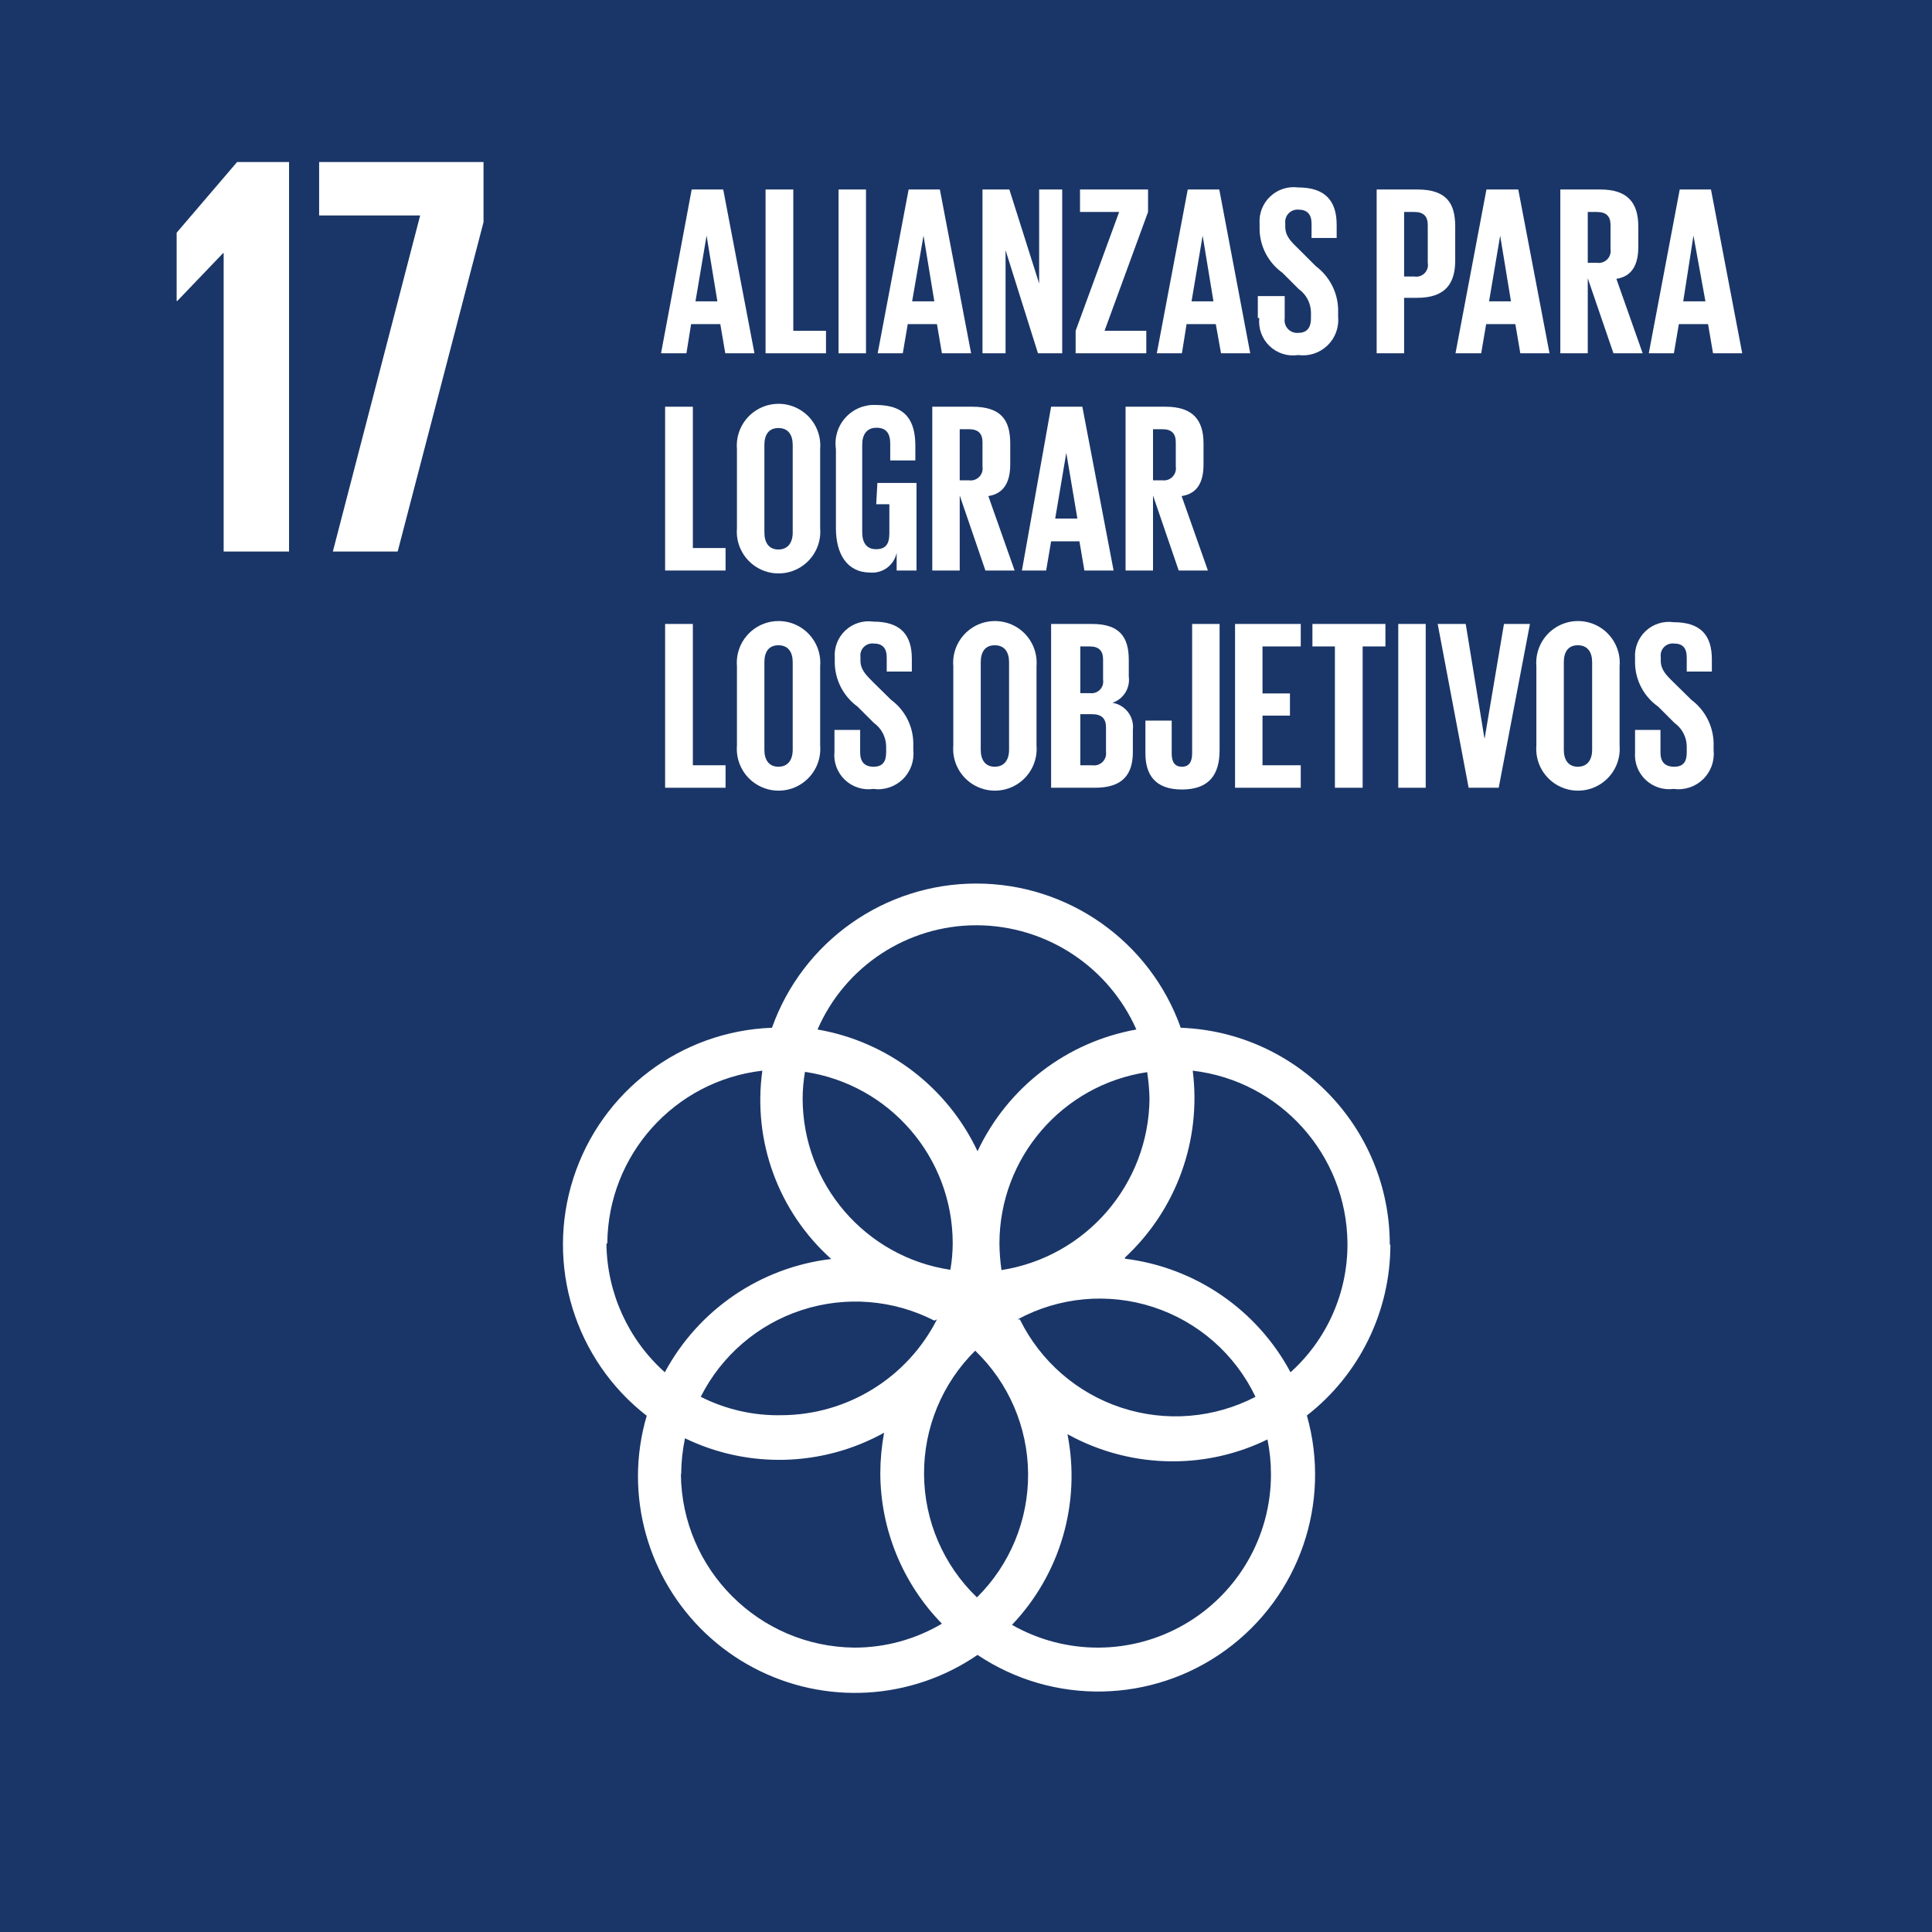
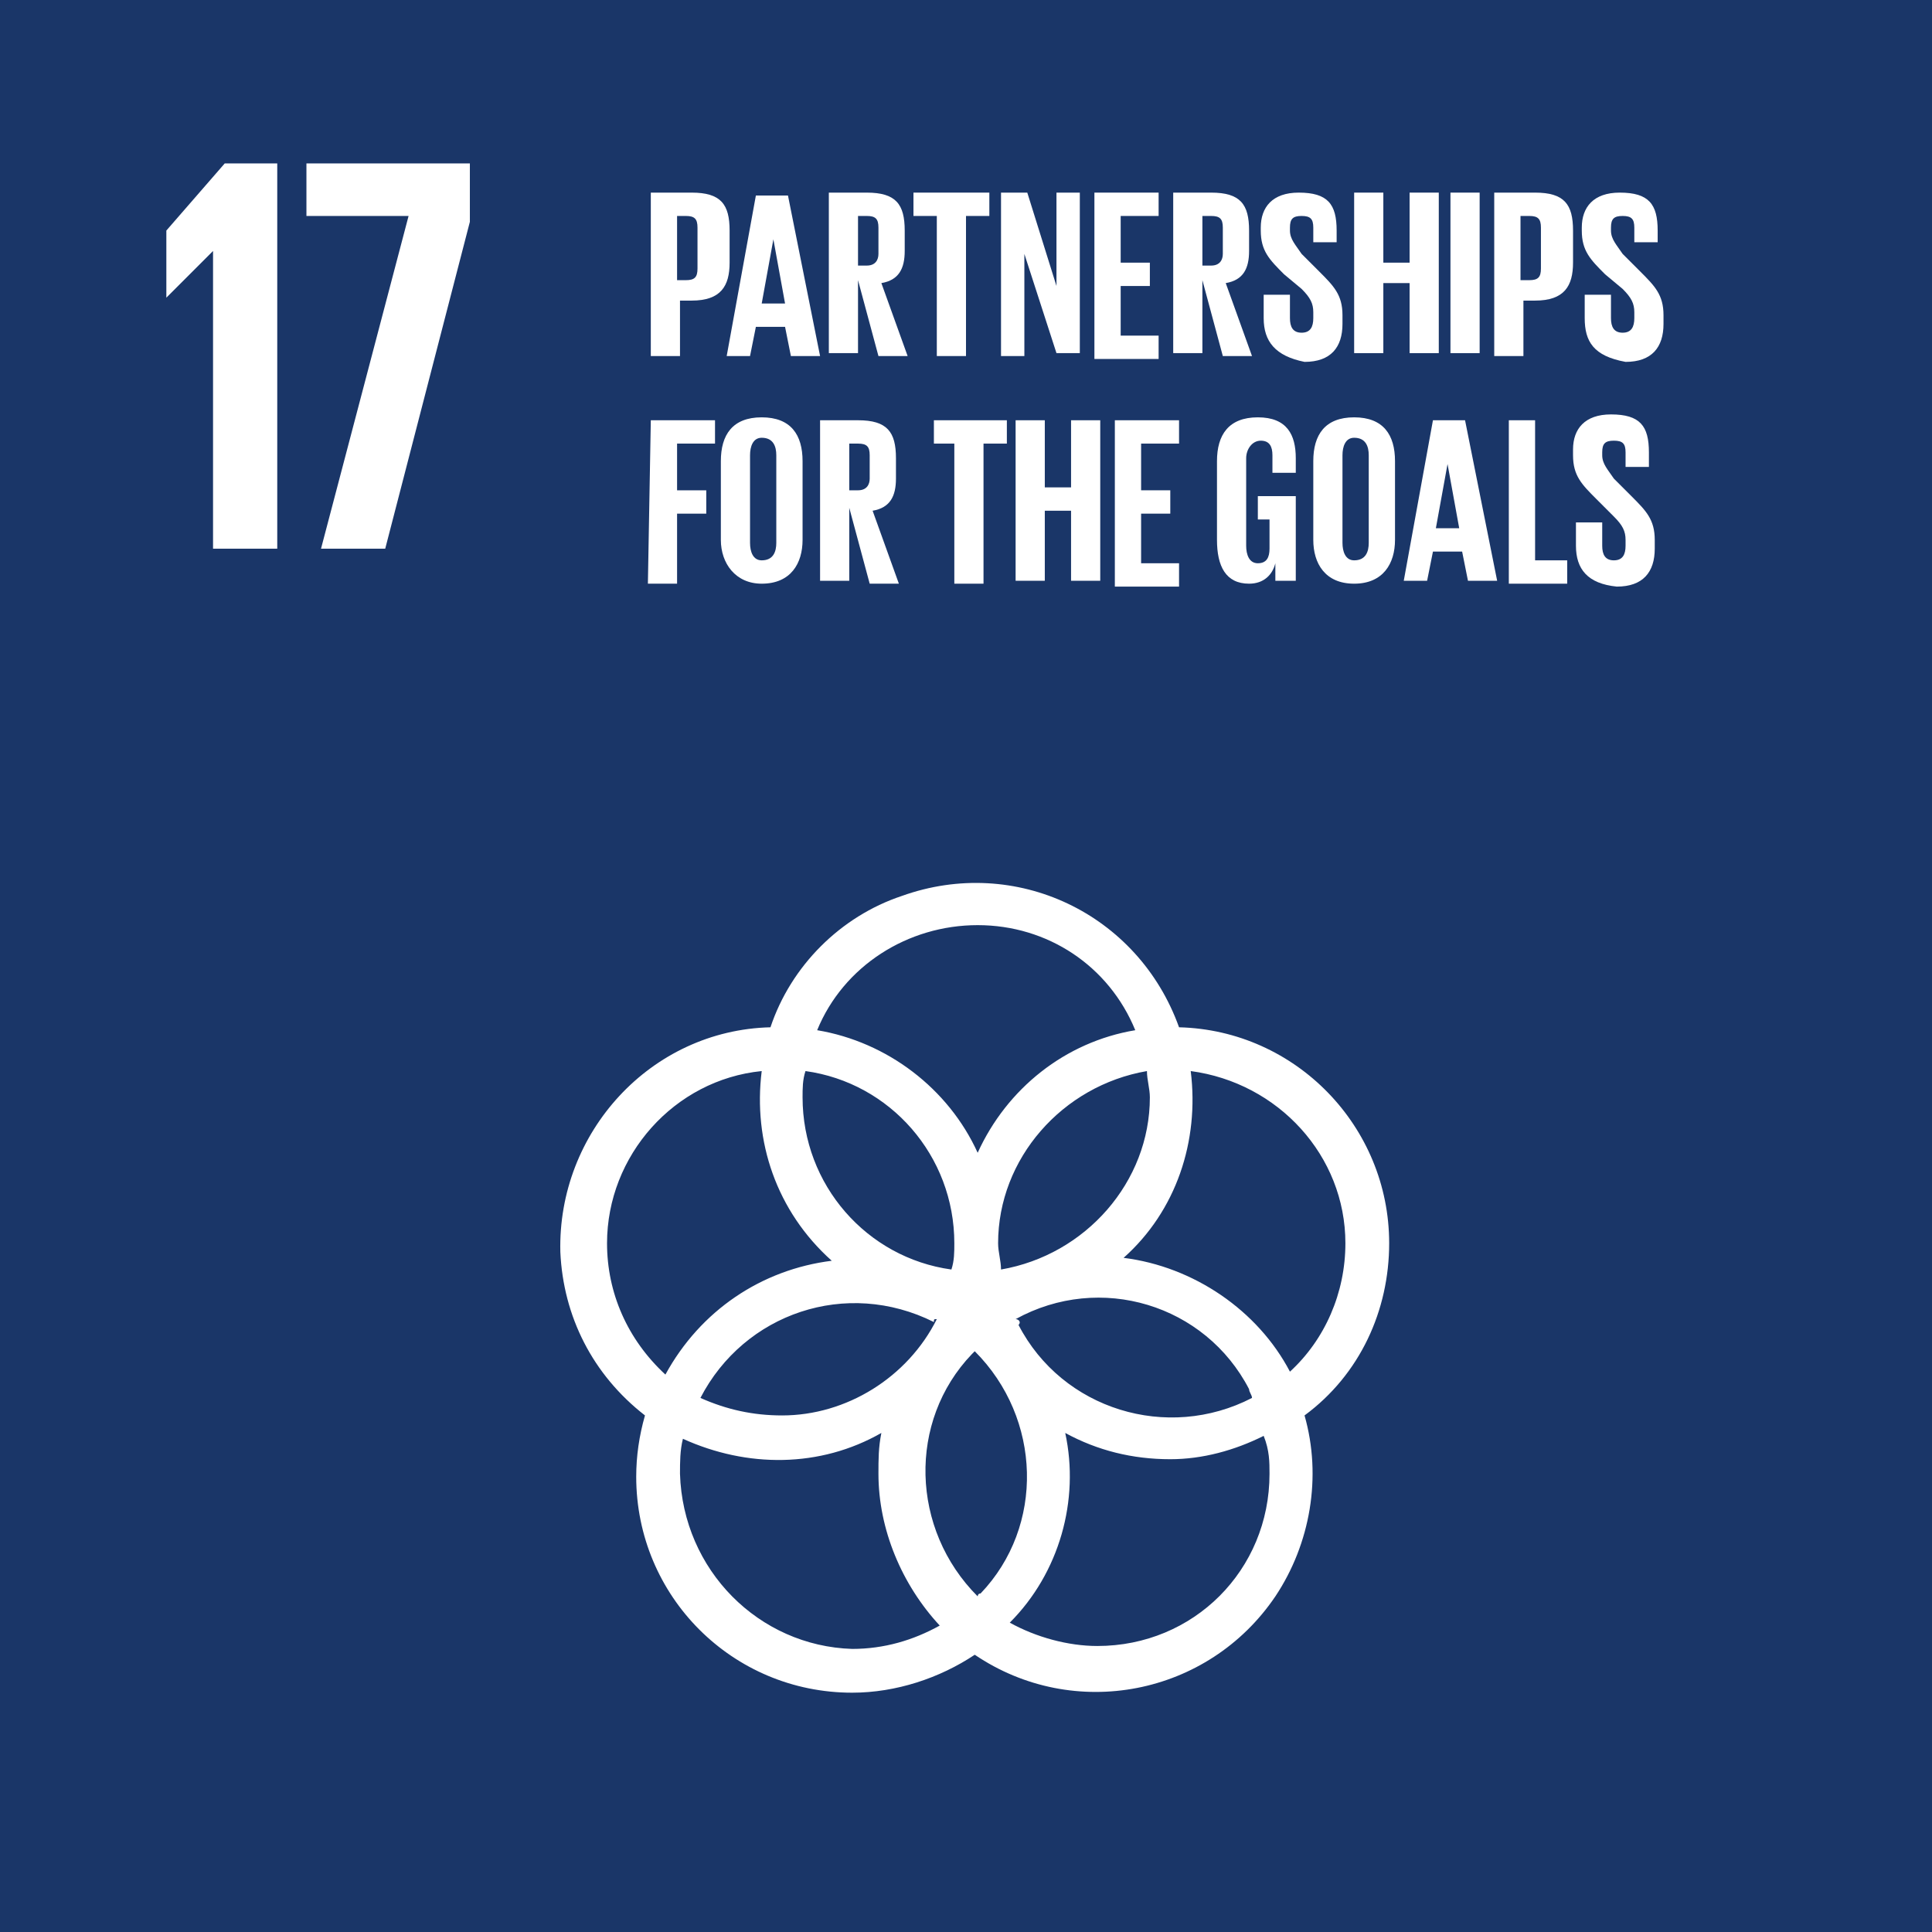
- <svg xmlns="http://www.w3.org/2000/svg" viewBox="0 0 66.17 66.17">
-   <defs>
-     <style>.cls-1{fill:#1a3668;}.cls-2{fill:#fff;}</style>
-   </defs>
-   <g id="Layer_2" data-name="Layer 2">
-     <g id="Layer_1-2" data-name="Layer 1">
-       <rect class="cls-1" width="66.17" height="66.17" />
-       <path class="cls-2" d="M38.53,43.07a7.45,7.45,0,0,0,2.32-6.4,6,6,0,0,1,5.3,5.91A5.89,5.89,0,0,1,44.2,47a7.47,7.47,0,0,0-5.67-3.89m5,7.38a5.93,5.93,0,0,1-8.87,5.16,7.39,7.39,0,0,0,1.9-6.53,7.45,7.45,0,0,0,3.6.93,7.36,7.36,0,0,0,3.25-.75,5.93,5.93,0,0,1,.12,1.19m-20.2,0a6.26,6.26,0,0,1,.13-1.23,7.41,7.41,0,0,0,6.82-.19,7.76,7.76,0,0,0-.13,1.37,7.41,7.41,0,0,0,2.11,5.17,5.86,5.86,0,0,1-3,.82,6,6,0,0,1-5.94-5.94M20.8,42.58a6,6,0,0,1,5.31-5.91,7.3,7.3,0,0,0,2.36,6.45A7.46,7.46,0,0,0,22.77,47a6,6,0,0,1-2-4.4M33.48,31.69a6,6,0,0,1,5.44,3.57,7.46,7.46,0,0,0-5.44,4.17A7.46,7.46,0,0,0,28,35.26a5.93,5.93,0,0,1,5.44-3.57m1.41,13.5A5.91,5.91,0,0,1,43,47.84a5.94,5.94,0,0,1-8.07-2.65m-2.84,0a6,6,0,0,1-5.31,3.28A5.86,5.86,0,0,1,24,47.84a5.93,5.93,0,0,1,8-2.61m-4.43-8.52a5.94,5.94,0,0,1,5.06,5.87,5.5,5.5,0,0,1-.08.91,5.94,5.94,0,0,1-5.06-5.87,5.5,5.5,0,0,1,.08-.91m5.89,18a5.9,5.9,0,0,1-.06-8.45,5.9,5.9,0,0,1,.06,8.45m5.91-17.08a6,6,0,0,1-5.07,5.87,6.84,6.84,0,0,1-.07-.91,5.94,5.94,0,0,1,5.06-5.87,6.84,6.84,0,0,1,.08.91m8.23,5a7.44,7.44,0,0,0-7.16-7.43,7.43,7.43,0,0,0-14,0,7.43,7.43,0,0,0-4.29,13.29,7.33,7.33,0,0,0-.3,2.06,7.43,7.43,0,0,0,11.63,6.13,7.43,7.43,0,0,0,11.28-8.2,7.42,7.42,0,0,0,2.86-5.85" />
-       <polygon class="cls-2" points="9.9 5.55 9.9 18.89 7.66 18.89 7.66 8.67 7.64 8.67 6.07 10.31 6.05 10.31 6.05 7.97 8.12 5.55 9.9 5.55" />
-       <polygon class="cls-2" points="10.93 5.55 16.56 5.55 16.56 7.61 13.62 18.89 11.4 18.89 14.39 7.38 10.93 7.38 10.93 5.55" />
-       <path class="cls-2" d="M23.82,10.32h.75L24.2,8.07h0ZM22.64,12.1l1.05-5.61h1.08l1.07,5.61h-1l-.17-1h-1l-.16,1Z" />
-       <polygon class="cls-2" points="26.22 6.49 27.17 6.49 27.17 11.33 28.29 11.33 28.29 12.1 26.22 12.1 26.22 6.49" />
-       <rect class="cls-2" x="28.72" y="6.49" width="0.94" height="5.61" />
-       <path class="cls-2" d="M31.24,10.32H32l-.37-2.25h0ZM30.06,12.1l1.06-5.61h1.07l1.07,5.61h-1l-.17-1h-1l-.17,1Z" />
-       <polygon class="cls-2" points="34.44 8.57 34.44 12.1 33.65 12.1 33.65 6.49 34.57 6.49 35.59 9.71 35.59 6.49 36.38 6.49 36.38 12.1 35.55 12.1 34.44 8.57" />
-       <polygon class="cls-2" points="37.83 11.33 39.26 11.33 39.26 12.1 36.84 12.1 36.84 11.33 38.33 7.26 36.99 7.26 36.99 6.49 39.32 6.49 39.32 7.26 37.83 11.33" />
-       <path class="cls-2" d="M40.81,10.32h.75l-.37-2.25h0ZM39.62,12.1l1.06-5.61h1.08l1.06,5.61h-1l-.18-1h-1l-.16,1Z" />
-       <path class="cls-2" d="M43.08,10.89v-.75H44v.77a.43.43,0,0,0,.47.49c.3,0,.43-.19.43-.49v-.22a1,1,0,0,0-.42-.79l-.56-.56a1.87,1.87,0,0,1-.78-1.49V7.66a1.17,1.17,0,0,1,1.32-1.24c.94,0,1.32.47,1.32,1.28v.45h-.86V7.66q0-.48-.45-.48a.42.42,0,0,0-.45.47v.11c0,.32.18.5.45.76l.6.6a1.9,1.9,0,0,1,.76,1.46v.27a1.21,1.21,0,0,1-1.37,1.31,1.16,1.16,0,0,1-1.33-1.27" />
-       <path class="cls-2" d="M48.09,7.26V9.47h.35A.4.4,0,0,0,48.9,9V7.71c0-.3-.14-.45-.46-.45Zm-.94-.77h1.39c1,0,1.3.47,1.3,1.26V8.93c0,.79-.35,1.27-1.3,1.27h-.45v1.9h-.94Z" />
-       <path class="cls-2" d="M51,10.32h.75l-.37-2.25h0ZM49.85,12.1l1.06-5.61H52l1.07,5.61h-1l-.17-1h-1l-.17,1Z" />
-       <path class="cls-2" d="M54.38,7.26V9h.31a.41.41,0,0,0,.47-.47V7.71c0-.3-.14-.45-.47-.45Zm0,2.27V12.1h-.94V6.49h1.37c.95,0,1.3.47,1.3,1.26v.72c0,.6-.22,1-.75,1.08l.9,2.55h-1Z" />
-       <path class="cls-2" d="M57.65,10.32h.76L58,8.07h0ZM56.47,12.1l1.06-5.61H58.6l1.07,5.61h-1l-.17-1h-1l-.17,1Z" />
-       <polygon class="cls-2" points="22.78 13.93 23.73 13.93 23.73 18.77 24.85 18.77 24.85 19.54 22.78 19.54 22.78 13.93" />
-       <path class="cls-2" d="M27.15,18.24v-3c0-.34-.15-.58-.49-.58s-.48.24-.48.58v3c0,.34.15.58.48.58s.49-.24.49-.58m-1.91-.15V15.38a1.43,1.43,0,1,1,2.85,0v2.71a1.43,1.43,0,1,1-2.85,0" />
-       <path class="cls-2" d="M30.05,16.54h1.34v3h-.68v-.61a.85.85,0,0,1-.9.68c-.81,0-1.18-.65-1.18-1.52V15.38A1.32,1.32,0,0,1,30,13.87c1.05,0,1.35.57,1.35,1.4v.5h-.86V15.2c0-.35-.13-.55-.47-.55s-.49.24-.49.58v3c0,.34.14.58.47.58s.46-.17.46-.54v-1h-.45Z" />
-       <path class="cls-2" d="M32.87,14.7v1.75h.31a.41.41,0,0,0,.47-.47v-.83c0-.3-.14-.45-.47-.45Zm0,2.27v2.57h-.94V13.93H33.3c1,0,1.3.47,1.3,1.26v.72c0,.6-.22,1-.75,1.08l.9,2.55h-1Z" />
-       <path class="cls-2" d="M36.14,17.76h.76l-.38-2.25h0ZM35,19.54,36,13.93h1.07l1.07,5.61h-1l-.17-1H36l-.17,1Z" />
-       <path class="cls-2" d="M39.49,14.7v1.75h.32a.41.41,0,0,0,.46-.47v-.83c0-.3-.14-.45-.46-.45Zm0,2.27v2.57h-.94V13.93h1.37c.95,0,1.3.47,1.3,1.26v.72c0,.6-.21,1-.75,1.08l.9,2.55h-1Z" />
-       <polygon class="cls-2" points="22.78 21.37 23.73 21.37 23.73 26.21 24.85 26.21 24.85 26.98 22.78 26.98 22.78 21.37" />
-       <path class="cls-2" d="M27.15,25.68v-3c0-.34-.15-.58-.49-.58s-.48.24-.48.58v3c0,.34.15.58.48.58s.49-.24.49-.58m-1.91-.15V22.82a1.43,1.43,0,1,1,2.85,0v2.71a1.43,1.43,0,1,1-2.85,0" />
-       <path class="cls-2" d="M28.58,25.77V25h.88v.77c0,.31.14.49.46.49s.43-.19.43-.49v-.22a1,1,0,0,0-.42-.79l-.56-.56a1.89,1.89,0,0,1-.78-1.49v-.19a1.16,1.16,0,0,1,1.32-1.23c.94,0,1.32.46,1.32,1.27V23h-.86v-.48c0-.33-.15-.48-.45-.48a.41.41,0,0,0-.45.46v.12c0,.31.18.49.45.76l.6.59a1.87,1.87,0,0,1,.76,1.46v.27a1.21,1.21,0,0,1-1.37,1.32,1.17,1.17,0,0,1-1.33-1.28" />
-       <path class="cls-2" d="M34.56,25.68v-3c0-.34-.15-.58-.49-.58s-.48.24-.48.58v3c0,.34.15.58.48.58s.49-.24.49-.58m-1.91-.15V22.82a1.43,1.43,0,1,1,2.85,0v2.71a1.43,1.43,0,1,1-2.85,0" />
-       <path class="cls-2" d="M37,24.46v1.75h.41a.41.41,0,0,0,.47-.46v-.84c0-.3-.15-.45-.48-.45Zm0-.72h.33a.4.4,0,0,0,.45-.46v-.69c0-.3-.14-.45-.46-.45H37ZM36,21.37H37.4c.94,0,1.26.44,1.26,1.23v.57a.83.83,0,0,1-.56.9.84.84,0,0,1,.7.93v.75c0,.79-.36,1.23-1.3,1.23H36Z" />
-       <path class="cls-2" d="M41.77,21.37V25.7c0,.82-.35,1.34-1.29,1.34s-1.25-.53-1.25-1.24V24.68h.9v1.13c0,.28.1.45.35.45s.35-.17.35-.46V21.37Z" />
-       <polygon class="cls-2" points="42.3 21.37 44.55 21.37 44.55 22.14 43.24 22.14 43.24 23.75 44.18 23.75 44.18 24.51 43.24 24.51 43.24 26.21 44.55 26.21 44.55 26.98 42.3 26.98 42.3 21.37" />
-       <polygon class="cls-2" points="44.95 21.37 47.45 21.37 47.45 22.14 46.67 22.14 46.67 26.98 45.72 26.98 45.72 22.14 44.95 22.14 44.95 21.37" />
-       <rect class="cls-2" x="47.89" y="21.37" width="0.94" height="5.61" />
-       <polygon class="cls-2" points="52.4 21.37 51.33 26.98 50.3 26.98 49.24 21.37 50.2 21.37 50.84 25.28 50.85 25.28 51.51 21.37 52.4 21.37" />
-       <path class="cls-2" d="M54.53,25.68v-3c0-.34-.15-.58-.49-.58s-.48.24-.48.58v3c0,.34.15.58.48.58s.49-.24.49-.58m-1.91-.15V22.82a1.43,1.43,0,1,1,2.85,0v2.71a1.43,1.43,0,1,1-2.85,0" />
-       <path class="cls-2" d="M56,25.77V25h.87v.77c0,.31.14.49.47.49s.43-.19.43-.49v-.22a1,1,0,0,0-.42-.79l-.56-.56A1.86,1.86,0,0,1,56,22.73v-.19a1.16,1.16,0,0,1,1.32-1.23c.94,0,1.31.46,1.31,1.27V23h-.86v-.48c0-.33-.14-.48-.44-.48a.41.41,0,0,0-.45.46v.12c0,.31.17.49.45.76l.6.59a1.9,1.9,0,0,1,.76,1.46v.27a1.21,1.21,0,0,1-1.37,1.32A1.17,1.17,0,0,1,56,25.77" />
+ <svg xmlns="http://www.w3.org/2000/svg" version="1.1" id="Capa_1" x="0px" y="0px" viewBox="0 0 66.2 66.2" style="enable-background:new 0 0 66.2 66.2;" xml:space="preserve">
+   <style type="text/css">
+ 	.st0{fill:#1A3668;}
+ 	.st1{fill:#FFFFFF;}
+ </style>
+   <rect class="st0" width="66.2" height="66.2" />
+   <path class="st1" d="M38.5,43.1c1.8-1.6,2.6-4,2.3-6.4c3,0.4,5.3,2.9,5.3,5.9c0,1.7-0.7,3.3-1.9,4.4C43.1,44.9,40.9,43.4,38.5,43.1   M43.5,50.5c0,3.3-2.6,5.9-5.9,5.9c-1,0-2.1-0.3-3-0.8c1.7-1.7,2.4-4.2,1.9-6.5c1.1,0.6,2.3,0.9,3.6,0.9c1.1,0,2.2-0.3,3.2-0.8  C43.5,49.7,43.5,50.1,43.5,50.5 M23.3,50.5c0-0.4,0-0.8,0.1-1.2c2.2,1,4.7,1,6.8-0.2c-0.1,0.5-0.1,0.9-0.1,1.4  c0,1.9,0.8,3.8,2.1,5.2c-0.9,0.5-1.9,0.8-3,0.8C26,56.4,23.4,53.8,23.3,50.5 M20.8,42.6c0-3,2.3-5.6,5.3-5.9  c-0.3,2.4,0.5,4.8,2.4,6.5c-2.4,0.3-4.5,1.7-5.7,3.9C21.5,45.9,20.8,44.3,20.8,42.6 M33.5,31.7c2.4,0,4.5,1.4,5.4,3.6  c-2.4,0.4-4.4,2-5.4,4.2c-1-2.2-3.1-3.8-5.5-4.2C28.9,33.1,31.1,31.7,33.5,31.7 M34.8,45.2c2.9-1.6,6.5-0.5,8,2.4  c0,0.1,0.1,0.2,0.1,0.3c-2.9,1.5-6.5,0.4-8-2.5C35,45.3,34.9,45.2,34.8,45.2 M32.1,45.2c-1,2-3.1,3.3-5.3,3.3c-1,0-1.9-0.2-2.8-0.6  c1.5-2.9,5-4.1,8-2.6C32,45.2,32,45.2,32.1,45.2 M27.6,36.7c2.9,0.4,5.1,2.9,5.1,5.9c0,0.3,0,0.6-0.1,0.9c-2.9-0.4-5.1-2.9-5.1-5.9  C27.5,37.3,27.5,37,27.6,36.7 M33.5,54.7c-2.3-2.3-2.4-6-0.2-8.3c0,0,0.1-0.1,0.1-0.1c2.3,2.3,2.4,6,0.2,8.3  C33.5,54.6,33.5,54.7,33.5,54.7 M39.4,37.6c0,2.9-2.2,5.4-5.1,5.9c0-0.3-0.1-0.6-0.1-0.9c0-2.9,2.2-5.4,5.1-5.9  C39.3,37,39.4,37.3,39.4,37.6 M47.6,42.6c0-4-3.2-7.3-7.2-7.4c-1.4-3.9-5.6-5.9-9.5-4.5c-2.1,0.7-3.8,2.4-4.5,4.5  c-4.1,0.1-7.3,3.6-7.2,7.7c0.1,2.2,1.1,4.2,2.9,5.6c-0.2,0.7-0.3,1.4-0.3,2.1c0,4.1,3.3,7.4,7.4,7.4c1.5,0,3-0.5,4.2-1.3  c3.4,2.3,8,1.4,10.3-2c1.2-1.8,1.6-4.1,1-6.2C46.6,47.1,47.6,44.9,47.6,42.6" />
+   <g>
+     <path id="Path_492_1_" class="st1" d="M9.5,5.6v13.2H7.3V8.6l0,0l-1.6,1.6l0,0V7.9l2-2.3L9.5,5.6L9.5,5.6z" />
+     <path id="Path_493_1_" class="st1" d="M10.5,5.6h5.6v2l-2.9,11.2H11l3-11.4h-3.5L10.5,5.6L10.5,5.6z" />
+     <g>
+       <path class="st1" d="M22.3,6.6h1.4c1,0,1.3,0.4,1.3,1.3V9c0,0.8-0.3,1.3-1.3,1.3h-0.4v1.9h-1V6.6z M23.2,7.4v2.2h0.3    c0.3,0,0.4-0.1,0.4-0.4V7.8c0-0.3-0.1-0.4-0.4-0.4L23.2,7.4L23.2,7.4z" />
+       <path class="st1" d="M24.9,12.2l1-5.5H27l1.1,5.5h-1l-0.2-1h-1l-0.2,1H24.9z M26.1,10.4h0.8l-0.4-2.2l0,0L26.1,10.4z" />
+       <path class="st1" d="M29.4,9.6v2.5h-1V6.6h1.3c1,0,1.3,0.4,1.3,1.3v0.7c0,0.6-0.2,1-0.8,1.1l0.9,2.5h-1L29.4,9.6z M29.4,7.4v1.7    h0.3c0.3,0,0.4-0.2,0.4-0.4V7.8c0-0.3-0.1-0.4-0.4-0.4H29.4z" />
+       <path class="st1" d="M31.4,6.6h2.5v0.8h-0.8v4.8h-1V7.4h-0.8V6.6z" />
+       <path class="st1" d="M35.1,8.7v3.5h-0.8V6.6h0.9l1,3.2V6.6H37v5.5h-0.8L35.1,8.7z" />
+       <path class="st1" d="M37.5,6.6h2.2v0.8h-1.3V9h1v0.8h-1v1.7h1.3v0.8h-2.2V6.6z" />
+       <path class="st1" d="M41.2,9.6v2.5h-1V6.6h1.3c1,0,1.3,0.4,1.3,1.3v0.7c0,0.6-0.2,1-0.8,1.1l0.9,2.5h-1L41.2,9.6z M41.2,7.4v1.7    h0.3c0.3,0,0.4-0.2,0.4-0.4V7.8c0-0.3-0.1-0.4-0.4-0.4H41.2z" />
+       <path class="st1" d="M43.3,10.9v-0.8h0.9v0.8c0,0.3,0.1,0.5,0.4,0.5s0.4-0.2,0.4-0.5v-0.2c0-0.3-0.1-0.5-0.4-0.8L44,9.4    c-0.5-0.5-0.8-0.8-0.8-1.5V7.8c0-0.7,0.4-1.2,1.3-1.2c1,0,1.3,0.4,1.3,1.3v0.4h-0.8V7.8c0-0.3-0.1-0.4-0.4-0.4    c-0.3,0-0.4,0.1-0.4,0.4v0.1c0,0.3,0.2,0.5,0.4,0.8l0.6,0.6c0.5,0.5,0.8,0.8,0.8,1.5v0.3c0,0.8-0.4,1.3-1.3,1.3    C43.7,12.2,43.3,11.7,43.3,10.9z" />
+       <path class="st1" d="M48.3,9.7h-0.9v2.4h-1V6.6h1V9h0.9V6.6h1v5.5h-1V9.7z" />
+       <path class="st1" d="M49.7,6.6h1v5.5h-1V6.6z" />
+       <path class="st1" d="M51.2,6.6h1.4c1,0,1.3,0.4,1.3,1.3V9c0,0.8-0.3,1.3-1.3,1.3h-0.4v1.9h-1V6.6z M52.1,7.4v2.2h0.3    c0.3,0,0.4-0.1,0.4-0.4V7.8c0-0.3-0.1-0.4-0.4-0.4L52.1,7.4L52.1,7.4z" />
+       <path class="st1" d="M54.3,10.9v-0.8h0.9v0.8c0,0.3,0.1,0.5,0.4,0.5s0.4-0.2,0.4-0.5v-0.2c0-0.3-0.1-0.5-0.4-0.8L55,9.4    c-0.5-0.5-0.8-0.8-0.8-1.5V7.8c0-0.7,0.4-1.2,1.3-1.2c1,0,1.3,0.4,1.3,1.3v0.4H56V7.8c0-0.3-0.1-0.4-0.4-0.4    c-0.3,0-0.4,0.1-0.4,0.4v0.1c0,0.3,0.2,0.5,0.4,0.8l0.6,0.6c0.5,0.5,0.8,0.8,0.8,1.5v0.3c0,0.8-0.4,1.3-1.3,1.3    C54.6,12.2,54.3,11.7,54.3,10.9z" />
+       <path class="st1" d="M22.3,14.4h2.2v0.8h-1.3v1.6h1v0.8h-1v2.4h-1L22.3,14.4L22.3,14.4z" />
+       <path class="st1" d="M24.7,18.5v-2.7c0-0.9,0.4-1.5,1.4-1.5c1,0,1.4,0.6,1.4,1.5v2.7c0,0.8-0.4,1.5-1.4,1.5    C25.2,20,24.7,19.3,24.7,18.5z M26.6,18.6v-3c0-0.3-0.1-0.6-0.5-0.6c-0.3,0-0.4,0.3-0.4,0.6v3c0,0.3,0.1,0.6,0.4,0.6    C26.5,19.2,26.6,18.9,26.6,18.6z" />
+       <path class="st1" d="M29.1,17.4v2.5h-1v-5.5h1.3c1,0,1.3,0.4,1.3,1.3v0.7c0,0.6-0.2,1-0.8,1.1l0.9,2.5h-1L29.1,17.4z M29.1,15.1    v1.7h0.3c0.3,0,0.4-0.2,0.4-0.4v-0.8c0-0.3-0.1-0.4-0.4-0.4H29.1z" />
+       <path class="st1" d="M32,14.4h2.5v0.8h-0.8v4.8h-1v-4.8H32V14.4z" />
+       <path class="st1" d="M36.7,17.5h-0.9v2.4h-1v-5.5h1v2.3h0.9v-2.3h1v5.5h-1V17.5z" />
+       <path class="st1" d="M38.2,14.4h2.2v0.8h-1.3v1.6h1v0.8h-1v1.7h1.3v0.8h-2.2V14.4z" />
+       <path class="st1" d="M43.1,17h1.3v2.9h-0.7v-0.6c-0.1,0.4-0.4,0.7-0.9,0.7c-0.8,0-1.1-0.6-1.1-1.5v-2.7c0-0.9,0.4-1.5,1.4-1.5    c1,0,1.3,0.6,1.3,1.4v0.5h-0.8v-0.6c0-0.3-0.1-0.5-0.4-0.5c-0.3,0-0.5,0.3-0.5,0.6v3c0,0.3,0.1,0.6,0.4,0.6s0.4-0.2,0.4-0.5v-1    h-0.4V17z" />
+       <path class="st1" d="M45,18.5v-2.7c0-0.9,0.4-1.5,1.4-1.5c1,0,1.4,0.6,1.4,1.5v2.7c0,0.8-0.4,1.5-1.4,1.5C45.4,20,45,19.3,45,18.5    z M46.9,18.6v-3c0-0.3-0.1-0.6-0.5-0.6c-0.3,0-0.4,0.3-0.4,0.6v3c0,0.3,0.1,0.6,0.4,0.6C46.8,19.2,46.9,18.9,46.9,18.6z" />
+       <path class="st1" d="M48.1,19.9l1-5.5h1.1l1.1,5.5h-1l-0.2-1h-1l-0.2,1H48.1z M49.2,18.1H50l-0.4-2.2l0,0L49.2,18.1z" />
+       <path class="st1" d="M51.6,14.4h1v4.8h1.1v0.8h-2V14.4z" />
+       <path class="st1" d="M54,18.7v-0.8h0.9v0.8c0,0.3,0.1,0.5,0.4,0.5s0.4-0.2,0.4-0.5v-0.2c0-0.3-0.1-0.5-0.4-0.8l-0.6-0.6    c-0.5-0.5-0.8-0.8-0.8-1.5v-0.2c0-0.7,0.4-1.2,1.3-1.2c1,0,1.3,0.4,1.3,1.3V16h-0.8v-0.5c0-0.3-0.1-0.4-0.4-0.4    c-0.3,0-0.4,0.1-0.4,0.4v0.1c0,0.3,0.2,0.5,0.4,0.8l0.6,0.6c0.5,0.5,0.8,0.8,0.8,1.5v0.3c0,0.8-0.4,1.3-1.3,1.3    C54.4,20,54,19.5,54,18.7z" />
    </g>
  </g>
</svg>
